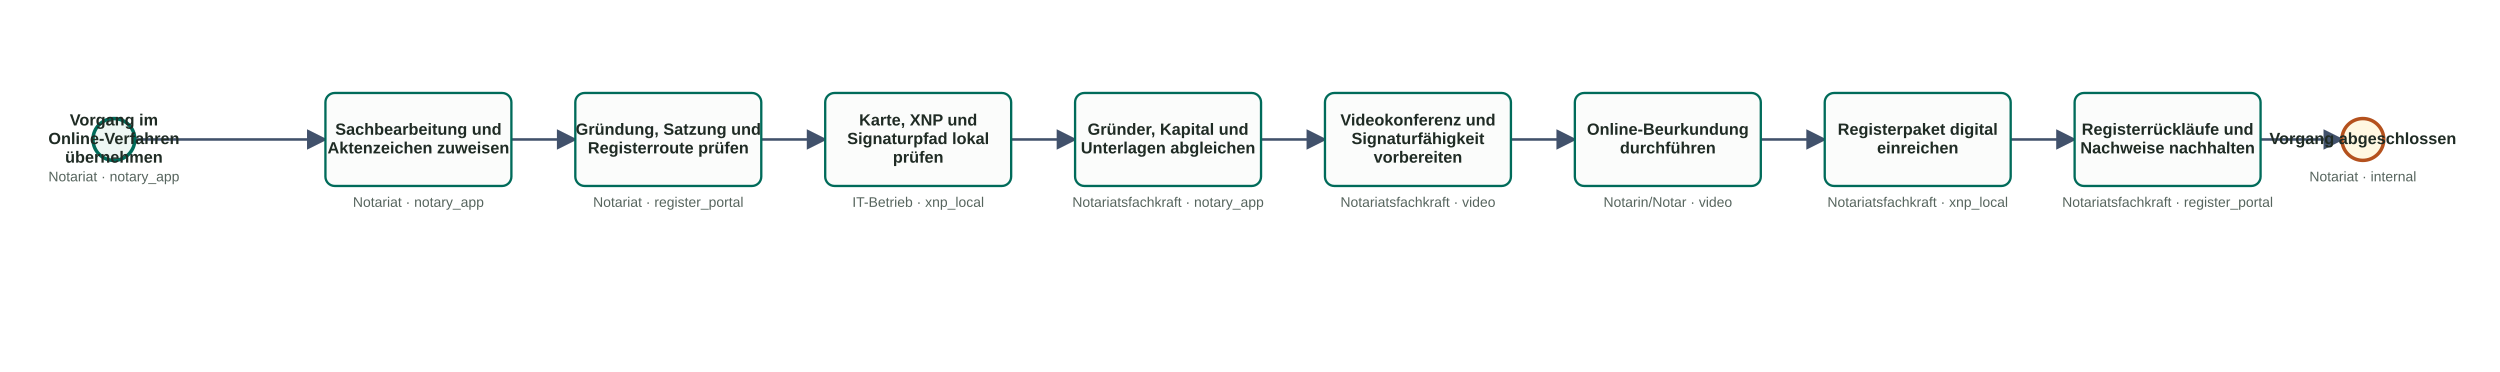
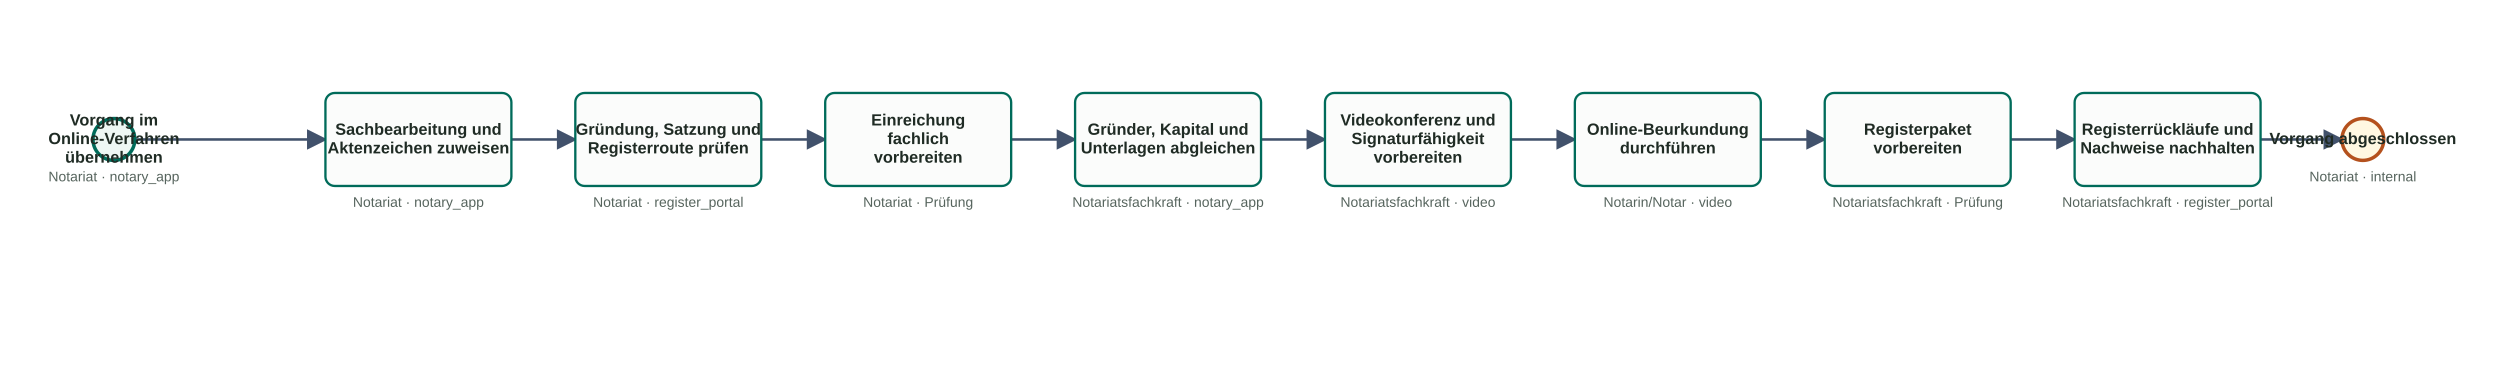
<svg xmlns="http://www.w3.org/2000/svg" class="bpmn-svg" width="2151" height="320" viewBox="50 58 2151 320" role="img" aria-label="GmbH-Gründung / UG-Gründung">
  <style>
  svg { background: #ffffff; font-family: Arial, Helvetica, sans-serif; }
  .flow { fill: none; stroke: #41516b; stroke-width: 2.2; }
  .flow-label { font-size: 13px; fill: #41516b; text-anchor: middle; font-weight: 700; }
  .node.task rect { fill: #fbfcfb; stroke: #006b5a; stroke-width: 2; }
  .node.event circle { fill: #eef7f4; stroke: #006b5a; stroke-width: 3; }
  .node.event.end circle { fill: #fff8e2; stroke: #b4511d; }
  .node.gateway polygon { fill: #fff8e2; stroke: #b4511d; stroke-width: 2; }
  .node-label { text-anchor: middle; dominant-baseline: middle; font-size: 14px; font-weight: 700; fill: #1f2b24; }
  .node-badge { text-anchor: middle; font-size: 12px; fill: #56645d; }
</style>
  <defs>
    <marker id="arrow" viewBox="0 0 10 10" refX="9" refY="5" markerWidth="8" markerHeight="8" orient="auto-start-reverse">
      <path d="M 0 0 L 10 5 L 0 10 z" fill="#41516b" />
    </marker>
  </defs>
  <polyline class="flow" points="166,178 330,178" marker-end="url(#arrow)" />
  <polyline class="flow" points="490,178 545,178" marker-end="url(#arrow)" />
  <polyline class="flow" points="705,178 760,178" marker-end="url(#arrow)" />
  <polyline class="flow" points="920,178 975,178" marker-end="url(#arrow)" />
  <polyline class="flow" points="1135,178 1190,178" marker-end="url(#arrow)" />
  <polyline class="flow" points="1350,178 1405,178" marker-end="url(#arrow)" />
  <polyline class="flow" points="1565,178 1620,178" marker-end="url(#arrow)" />
  <polyline class="flow" points="1780,178 1835,178" marker-end="url(#arrow)" />
  <polyline class="flow" points="1995,178 2065,178" marker-end="url(#arrow)" />
  <g class="node event start">
    <circle cx="148" cy="178" r="18" />
    <text class="node-label" x="148" y="162">Vorgang im</text>
    <text class="node-label" x="148" y="178">Online-Verfahren</text>
    <text class="node-label" x="148" y="194">übernehmen</text>
    <text class="node-badge" x="148" y="214">Notariat · notary_app</text>
  </g>
  <g class="node task userTask">
    <rect x="330" y="138" width="160" height="80" rx="8" />
    <text class="node-label" x="410" y="170">Sachbearbeitung und</text>
    <text class="node-label" x="410" y="186">Aktenzeichen zuweisen</text>
    <text class="node-badge" x="410" y="236">Notariat · notary_app</text>
  </g>
  <g class="node task businessRuleTask">
    <rect x="545" y="138" width="160" height="80" rx="8" />
    <text class="node-label" x="625" y="170">Gründung, Satzung und</text>
    <text class="node-label" x="625" y="186">Registerroute prüfen</text>
    <text class="node-badge" x="625" y="236">Notariat · register_portal</text>
  </g>
  <g class="node task serviceTask">
    <rect x="760" y="138" width="160" height="80" rx="8" />
-     <text class="node-label" x="840" y="162">Karte, XNP und</text>
-     <text class="node-label" x="840" y="178">Signaturpfad lokal</text>
-     <text class="node-label" x="840" y="194">prüfen</text>
-     <text class="node-badge" x="840" y="236">IT-Betrieb · xnp_local</text>
+     <text class="node-label" x="840" y="162">Einreichung</text>
+     <text class="node-label" x="840" y="178">fachlich</text>
+     <text class="node-label" x="840" y="194">vorbereiten</text>
+     <text class="node-badge" x="840" y="236">Notariat · Prüfung</text>
  </g>
  <g class="node task userTask">
    <rect x="975" y="138" width="160" height="80" rx="8" />
    <text class="node-label" x="1055" y="170">Gründer, Kapital und</text>
    <text class="node-label" x="1055" y="186">Unterlagen abgleichen</text>
    <text class="node-badge" x="1055" y="236">Notariatsfachkraft · notary_app</text>
  </g>
  <g class="node task manualTask">
    <rect x="1190" y="138" width="160" height="80" rx="8" />
    <text class="node-label" x="1270" y="162">Videokonferenz und</text>
    <text class="node-label" x="1270" y="178">Signaturfähigkeit</text>
    <text class="node-label" x="1270" y="194">vorbereiten</text>
    <text class="node-badge" x="1270" y="236">Notariatsfachkraft · video</text>
  </g>
  <g class="node task manualTask">
    <rect x="1405" y="138" width="160" height="80" rx="8" />
    <text class="node-label" x="1485" y="170">Online-Beurkundung</text>
    <text class="node-label" x="1485" y="186">durchführen</text>
    <text class="node-badge" x="1485" y="236">Notarin/Notar · video</text>
  </g>
  <g class="node task sendTask">
    <rect x="1620" y="138" width="160" height="80" rx="8" />
-     <text class="node-label" x="1700" y="170">Registerpaket digital</text>
-     <text class="node-label" x="1700" y="186">einreichen</text>
-     <text class="node-badge" x="1700" y="236">Notariatsfachkraft · xnp_local</text>
+     <text class="node-label" x="1700" y="170">Registerpaket</text>
+     <text class="node-label" x="1700" y="186">vorbereiten</text>
+     <text class="node-badge" x="1700" y="236">Notariatsfachkraft · Prüfung</text>
  </g>
  <g class="node task userTask">
    <rect x="1835" y="138" width="160" height="80" rx="8" />
    <text class="node-label" x="1915" y="170">Registerrückläufe und</text>
    <text class="node-label" x="1915" y="186">Nachweise nachhalten</text>
    <text class="node-badge" x="1915" y="236">Notariatsfachkraft · register_portal</text>
  </g>
  <g class="node event end">
    <circle cx="2083" cy="178" r="18" />
    <text class="node-label" x="2083" y="178">Vorgang abgeschlossen</text>
    <text class="node-badge" x="2083" y="214">Notariat · internal</text>
  </g>
</svg>
